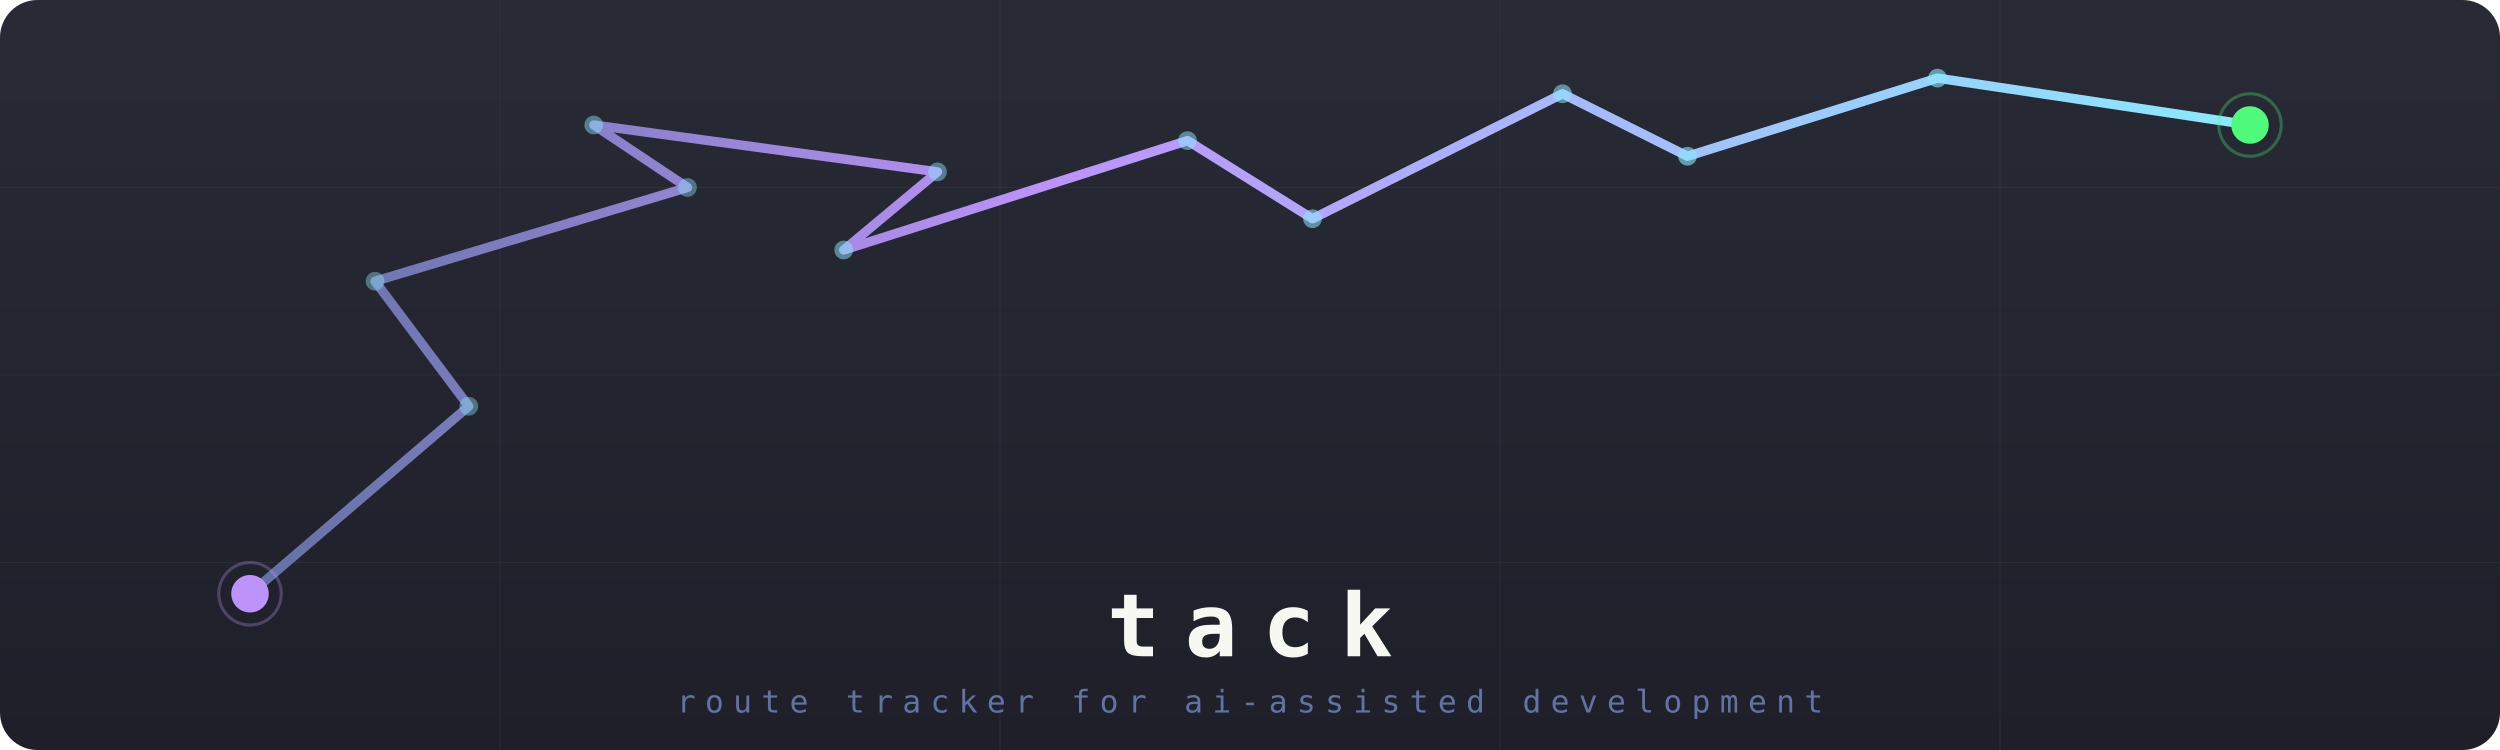
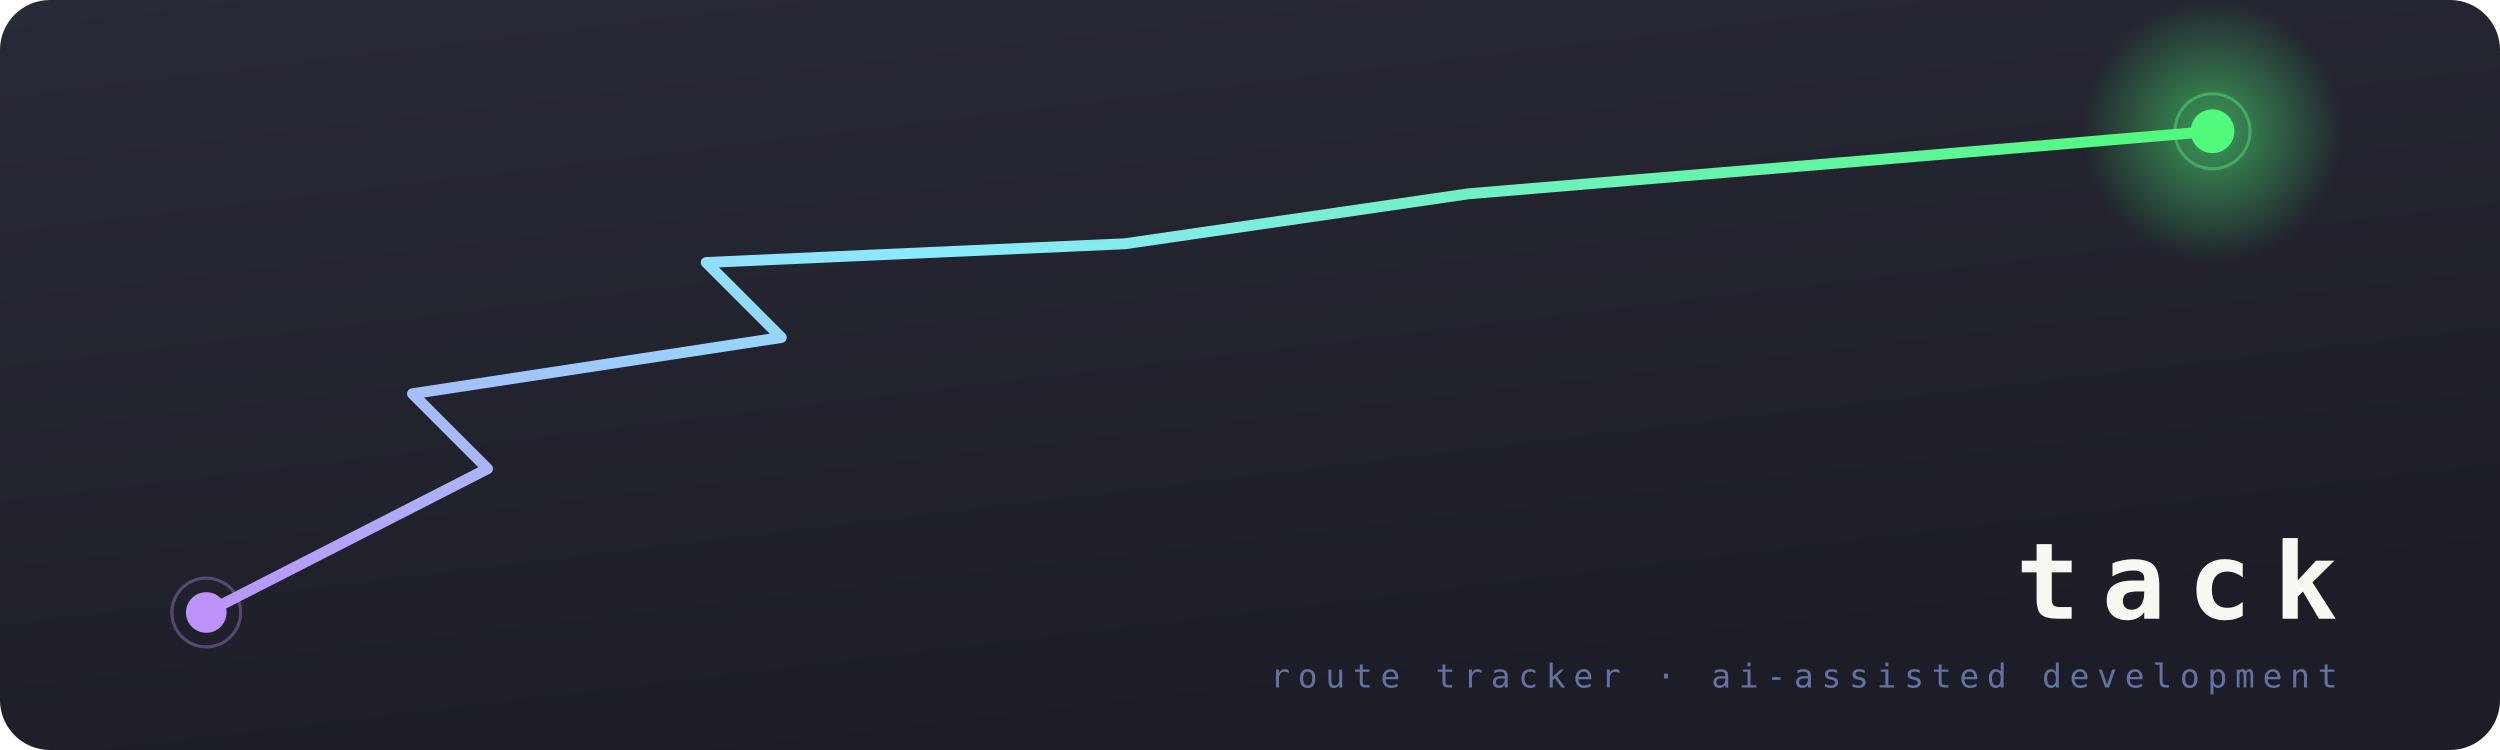
- <svg xmlns="http://www.w3.org/2000/svg" viewBox="0 0 800 240" width="800" height="240">
+ <svg xmlns="http://www.w3.org/2000/svg" viewBox="0 0 800 240" width="800" height="240" role="img" aria-label="tack — route tracker for AI-assisted development">
  <defs>
-     <linearGradient id="hero-route" x1="0" y1="0.5" x2="1" y2="0.5">
-       <stop offset="0%" stop-color="#6272a4" />
-       <stop offset="40%" stop-color="#bd93f9" />
-       <stop offset="100%" stop-color="#8be9fd" />
+     <linearGradient id="beat" x1="0" y1="1" x2="1" y2="0">
+       <stop offset="0%" stop-color="#bd93f9" />
+       <stop offset="55%" stop-color="#8be9fd" />
+       <stop offset="100%" stop-color="#50fa7b" />
    </linearGradient>
-     <linearGradient id="hero-bg" x1="0" y1="0" x2="0" y2="1">
+     <linearGradient id="bg" x1="0" y1="0" x2="0.4" y2="1">
      <stop offset="0%" stop-color="#282a36" />
-       <stop offset="100%" stop-color="#1e1f29" />
+       <stop offset="100%" stop-color="#1c1d26" />
    </linearGradient>
+     <radialGradient id="glow" cx="0.5" cy="0.5" r="0.5">
+       <stop offset="0%" stop-color="#50fa7b" stop-opacity="0.55" />
+       <stop offset="100%" stop-color="#50fa7b" stop-opacity="0" />
+     </radialGradient>
+     <clipPath id="frame">
+       <rect width="800" height="240" rx="16" />
+     </clipPath>
  </defs>
-   <rect width="800" height="240" rx="12" fill="url(#hero-bg)" />
-   <g stroke="#44475a" stroke-width="0.3" opacity="0.3">
-     <line x1="0" y1="60" x2="800" y2="60" />
-     <line x1="0" y1="120" x2="800" y2="120" />
-     <line x1="0" y1="180" x2="800" y2="180" />
-     <line x1="160" y1="0" x2="160" y2="240" />
-     <line x1="320" y1="0" x2="320" y2="240" />
-     <line x1="480" y1="0" x2="480" y2="240" />
-     <line x1="640" y1="0" x2="640" y2="240" />
+   <rect width="800" height="240" rx="16" fill="url(#bg)" />
+   <g clip-path="url(#frame)">
+     <circle cx="708" cy="42" r="42" fill="url(#glow)" />
+     <path d="M 66 196 L 156 150 L 132 126 L 250 108 L 226 84 L 360 78 L 470 62 L 590 52 L 708 42" fill="none" stroke="url(#beat)" stroke-width="3.5" stroke-linecap="round" stroke-linejoin="round" />
+     <circle cx="66" cy="196" r="6.5" fill="#bd93f9" />
+     <circle cx="66" cy="196" r="11" fill="none" stroke="#bd93f9" stroke-width="1" opacity="0.35" />
+     <circle cx="708" cy="42" r="7" fill="#50fa7b" />
+     <circle cx="708" cy="42" r="12" fill="none" stroke="#50fa7b" stroke-width="1" opacity="0.4" />
+     <text x="748" y="198" text-anchor="end" font-family="'SF Mono', 'JetBrains Mono', 'Fira Code', ui-monospace, monospace" font-size="34" font-weight="600" fill="#f8f8f2" letter-spacing="7">tack</text>
+     <text x="748" y="220" text-anchor="end" font-family="'SF Mono', 'JetBrains Mono', 'Fira Code', ui-monospace, monospace" font-size="10.5" fill="#6272a4" letter-spacing="2.5">route tracker · ai-assisted development</text>
  </g>
-   <path d="M 80 190 L 150 130 L 120 90 L 220 60 L 190 40 L 300 55 L 270 80 L 380 45 L 420 70 L 500 30 L 540 50 L 620 25 L 720 40" fill="none" stroke="url(#hero-route)" stroke-width="3" stroke-linecap="round" stroke-linejoin="round" />
-   <circle cx="80" cy="190" r="6" fill="#bd93f9" />
-   <circle cx="80" cy="190" r="10" fill="none" stroke="#bd93f9" stroke-width="1" opacity="0.3" />
-   <circle cx="720" cy="40" r="6" fill="#50fa7b" />
-   <circle cx="720" cy="40" r="10" fill="none" stroke="#50fa7b" stroke-width="1" opacity="0.3" />
-   <circle cx="150" cy="130" r="3" fill="#8be9fd" opacity="0.4" />
-   <circle cx="120" cy="90" r="3" fill="#8be9fd" opacity="0.4" />
-   <circle cx="220" cy="60" r="3" fill="#8be9fd" opacity="0.4" />
-   <circle cx="190" cy="40" r="3" fill="#8be9fd" opacity="0.45" />
-   <circle cx="300" cy="55" r="3" fill="#8be9fd" opacity="0.45" />
-   <circle cx="270" cy="80" r="3" fill="#8be9fd" opacity="0.5" />
-   <circle cx="380" cy="45" r="3" fill="#8be9fd" opacity="0.5" />
-   <circle cx="420" cy="70" r="3" fill="#8be9fd" opacity="0.55" />
-   <circle cx="500" cy="30" r="3" fill="#8be9fd" opacity="0.55" />
-   <circle cx="540" cy="50" r="3" fill="#8be9fd" opacity="0.6" />
-   <circle cx="620" cy="25" r="3" fill="#8be9fd" opacity="0.6" />
-   <text x="400" y="210" text-anchor="middle" font-family="'SF Mono', 'Fira Code', 'JetBrains Mono', monospace" font-size="28" font-weight="600" fill="#f8f8f2" letter-spacing="8">tack</text>
-   <text x="400" y="228" text-anchor="middle" font-family="'SF Mono', 'Fira Code', 'JetBrains Mono', monospace" font-size="10" fill="#6272a4" letter-spacing="3">route tracker for ai-assisted development</text>
</svg>
